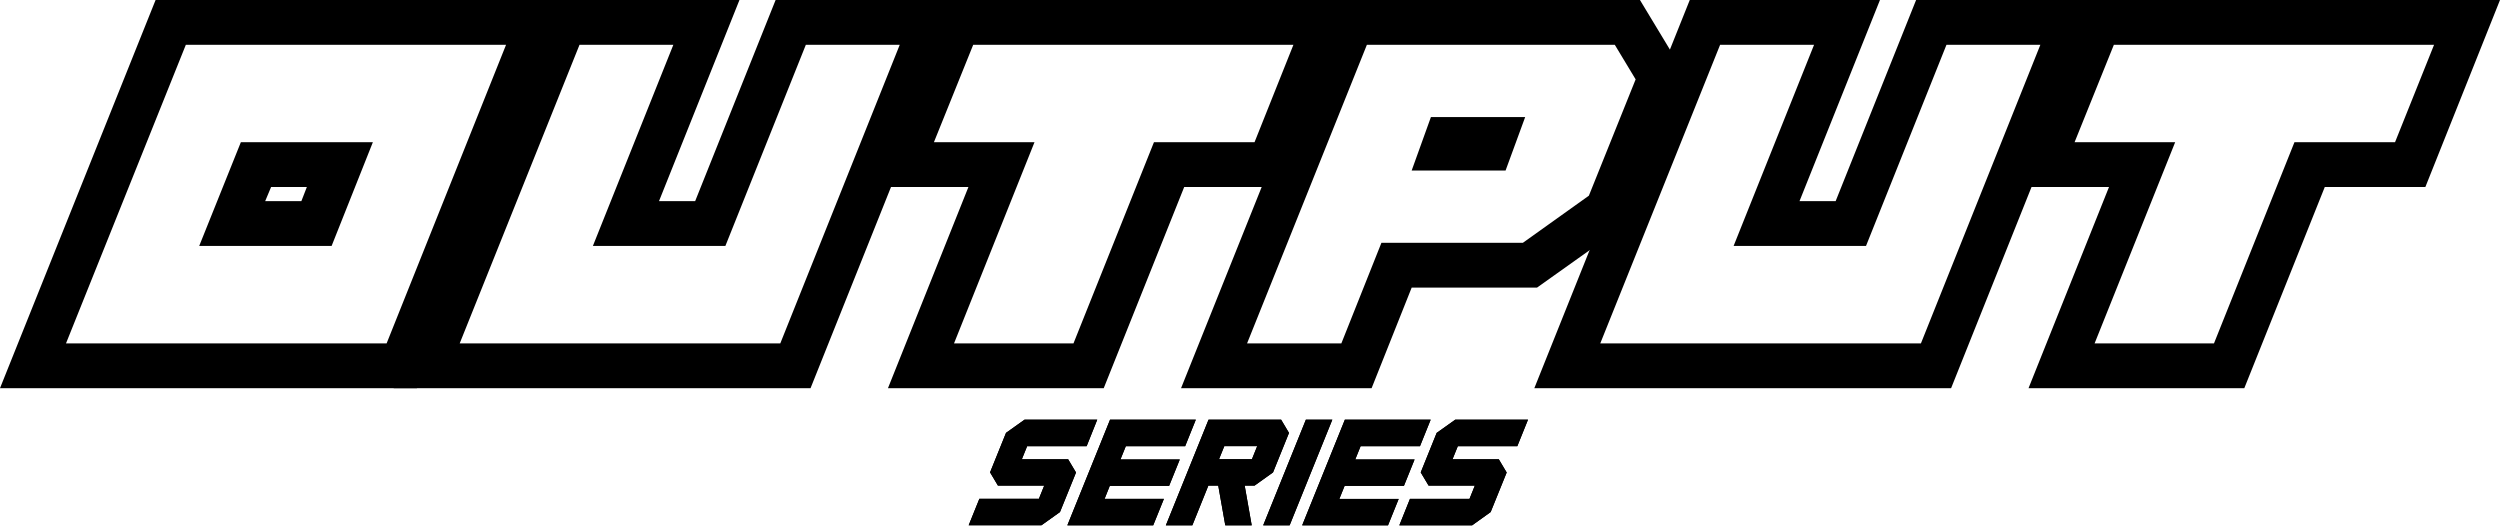
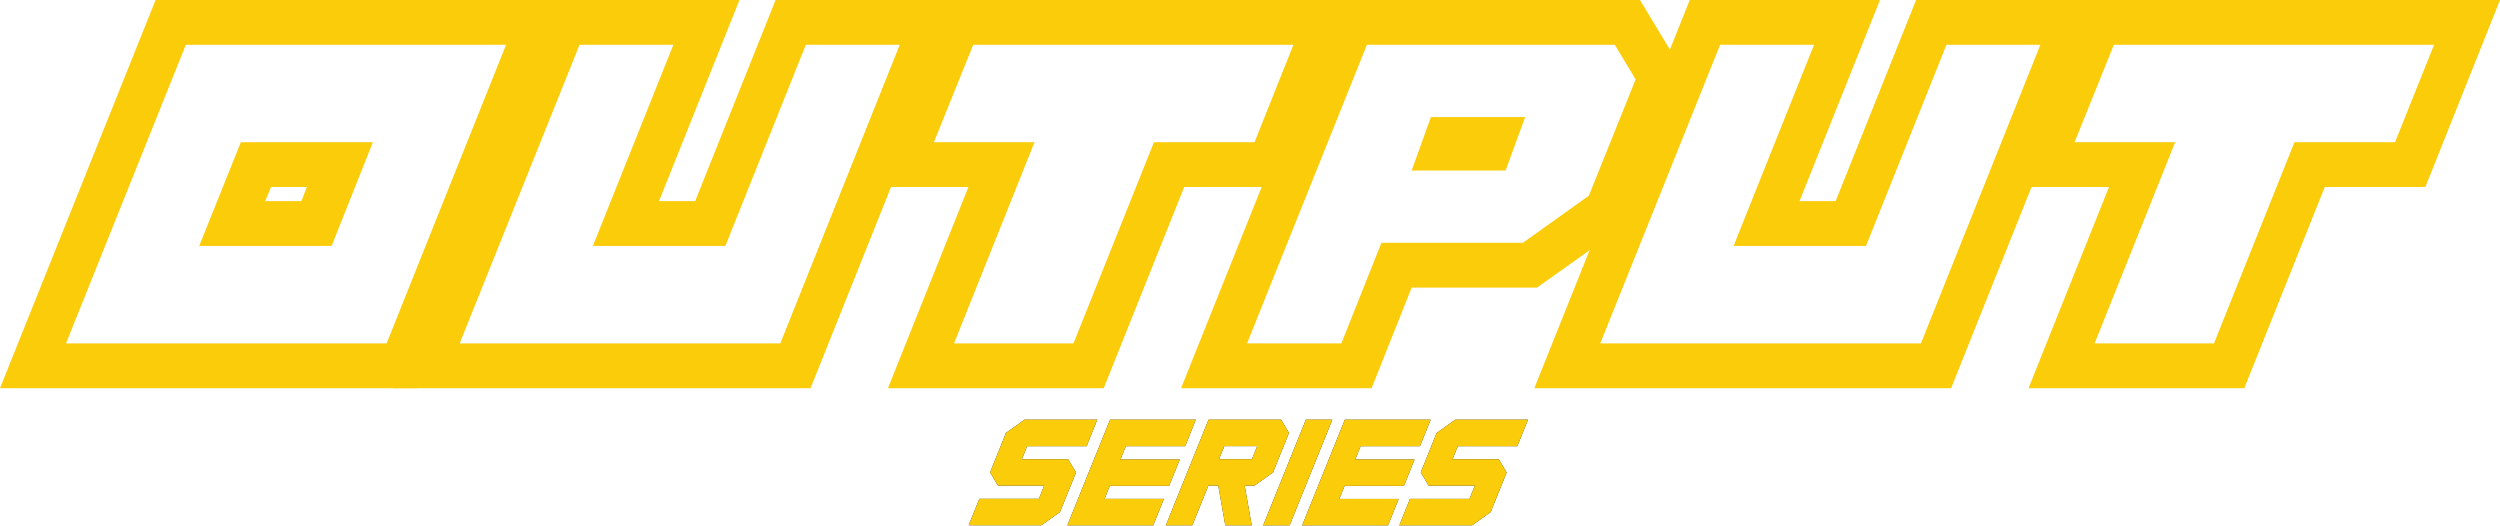
<svg xmlns="http://www.w3.org/2000/svg" viewBox="0 0 1367.05 287.25">
+   <defs>
+     <style>.cls-1{fill:#fbcc0a;}.cls-2{fill:#231f20;}</style>
+   </defs>
  <g id="Layer_2" data-name="Layer 2">
    <g id="Layer_1-2" data-name="Layer 1">
      <path class="cls-1" d="M0,212.27,85.08,0H312.81L228,212.27Zm211.41-24.5L276.72,24.49H101.62L36.09,187.77ZM108.93,134.49,131.7,77.77h72.19l-22.56,56.72ZM164.79,110l3-7.73H148.24L145,110Z" />
      <path class="cls-1" d="M215.27,212.27,300.35,0h104l-44,110h19.77l44-110h104L443.22,212.27Zm211.41-24.5L492,24.49H440.65l-44,110H324.2l44-110H316.89L251.37,187.77Z" />
      <path class="cls-1" d="M485.55,212.27l44-110h-55L515.63,0H743.36L702.54,102.27h-55l-44,110ZM587,187.77l44-110h55l21.27-53.28H532.17L510.68,77.77h55l-44,110Z" />
      <path class="cls-1" d="M645.82,212.27,730.9,0H896.76l24.92,41.25-32.87,81.64-48.34,34.38H771.93l-21.91,55Zm87.66-24.5,21.91-55h77.35L868.83,107,894.4,43.4,883,24.49H747.44L681.92,187.77Zm38.45-94.53L782.46,64H834L823.28,93.24Z" />
      <path class="cls-1" d="M839,212.27,924,0h104L984,110h19.76l44-110h104l-84.86,212.27Zm211.4-24.5,65.31-163.28h-51.34l-44,110h-72.4l44-110H940.59L875.06,187.77Z" />
      <path class="cls-1" d="M1109.24,212.27l44-110h-55L1139.32,0h227.73l-40.82,102.27h-55l-44,110Zm101.41-24.5,44-110h55L1331,24.49h-175.1l-21.48,53.28h55l-44.05,110Z" />
-       <path class="cls-1" d="M561.65,244l-2.89,7.14h25.32l4.31,7.23L579.62,280l-10.15,7.23H529.69l5.84-14.46h32.55l2.92-7.24H545.69l-4.31-7.23,8.73-21.6,10.15-7.23H600L594.19,244Z" />
-       <path class="cls-1" d="M583.65,287.25,607,229.49H653.9L648.06,244H615.61l-2.92,7.23h32.45l-5.85,14.47H606.84L604,272.79h32.45l-5.85,14.46Z" />
-       <path class="cls-1" d="M660.75,265.55,652,287.25H637.52l23.34-57.76h39.68l4.31,7.23-8.73,21.6L686,265.55h-5.38l3.84,21.7H670l-3.84-21.7Zm8.73-21.6-2.89,7.14h18l2.88-7.14Z" />
-       <path class="cls-1" d="M728.54,229.49,705.2,287.25H690.74l23.34-57.76Z" />
-       <path class="cls-1" d="M712.06,287.25l23.34-57.76h46.92L776.47,244H744l-2.92,7.23h32.45l-5.84,14.47H735.25l-2.88,7.14h32.45L759,287.25Z" />
-       <path class="cls-1" d="M797.15,244l-2.89,7.14h25.31l4.31,7.23L815.12,280,805,287.25H765.19L771,272.79h32.55l2.92-7.24H781.19l-4.31-7.23,8.72-21.6,10.16-7.23h39.78L829.69,244Z" />
+       <path class="cls-2" d="M561.65,244l-2.89,7.14h25.32l4.31,7.23L579.62,280l-10.15,7.23H529.69l5.84-14.46h32.55l2.92-7.24H545.69l-4.31-7.23,8.73-21.6,10.15-7.23H600L594.19,244Z" />
+       <path class="cls-2" d="M583.65,287.25,607,229.49H653.9L648.06,244H615.61l-2.92,7.23h32.45l-5.85,14.47H606.84L604,272.79h32.45l-5.85,14.46Z" />
+       <path class="cls-2" d="M660.75,265.55,652,287.25H637.52l23.34-57.76h39.68l4.31,7.23-8.73,21.6L686,265.55h-5.38l3.84,21.7H670l-3.84-21.7Zm8.73-21.6-2.89,7.14h18l2.88-7.14Z" />
+       <path class="cls-2" d="M728.54,229.49,705.2,287.25H690.74l23.34-57.76Z" />
+       <path class="cls-2" d="M712.06,287.25l23.34-57.76h46.92L776.47,244H744l-2.92,7.23h32.45l-5.84,14.47H735.25l-2.88,7.14h32.45L759,287.25Z" />
+       <path class="cls-2" d="M797.15,244l-2.89,7.14h25.31l4.31,7.23L815.12,280,805,287.25H765.19L771,272.79h32.55l2.92-7.24H781.19l-4.31-7.23,8.72-21.6,10.16-7.23h39.78L829.69,244Z" />
      <path class="cls-1" d="M561.65,244l-2.89,7.14h25.32l4.31,7.23L579.62,280l-10.15,7.23H529.69l5.84-14.46h32.55l2.92-7.24H545.69l-4.31-7.23,8.73-21.6,10.15-7.23H600L594.19,244Z" />
      <path class="cls-1" d="M583.65,287.25,607,229.49H653.9L648.06,244H615.61l-2.92,7.23h32.45l-5.85,14.47H606.84L604,272.79h32.45l-5.85,14.46Z" />
      <path class="cls-1" d="M660.75,265.55,652,287.25H637.52l23.34-57.76h39.68l4.31,7.23-8.73,21.6L686,265.55h-5.38l3.84,21.7H670l-3.84-21.7Zm8.73-21.6-2.89,7.14h18l2.88-7.14Z" />
      <path class="cls-1" d="M728.54,229.49,705.2,287.25H690.74l23.34-57.76Z" />
      <path class="cls-1" d="M712.06,287.25l23.34-57.76h46.92L776.47,244H744l-2.92,7.23h32.45l-5.84,14.47H735.25l-2.88,7.14h32.45L759,287.25Z" />
      <path class="cls-1" d="M797.15,244l-2.89,7.14h25.31l4.31,7.23L815.12,280,805,287.25H765.19L771,272.79h32.55l2.92-7.24H781.19l-4.31-7.23,8.72-21.6,10.16-7.23h39.78L829.69,244Z" />
    </g>
  </g>
</svg>
